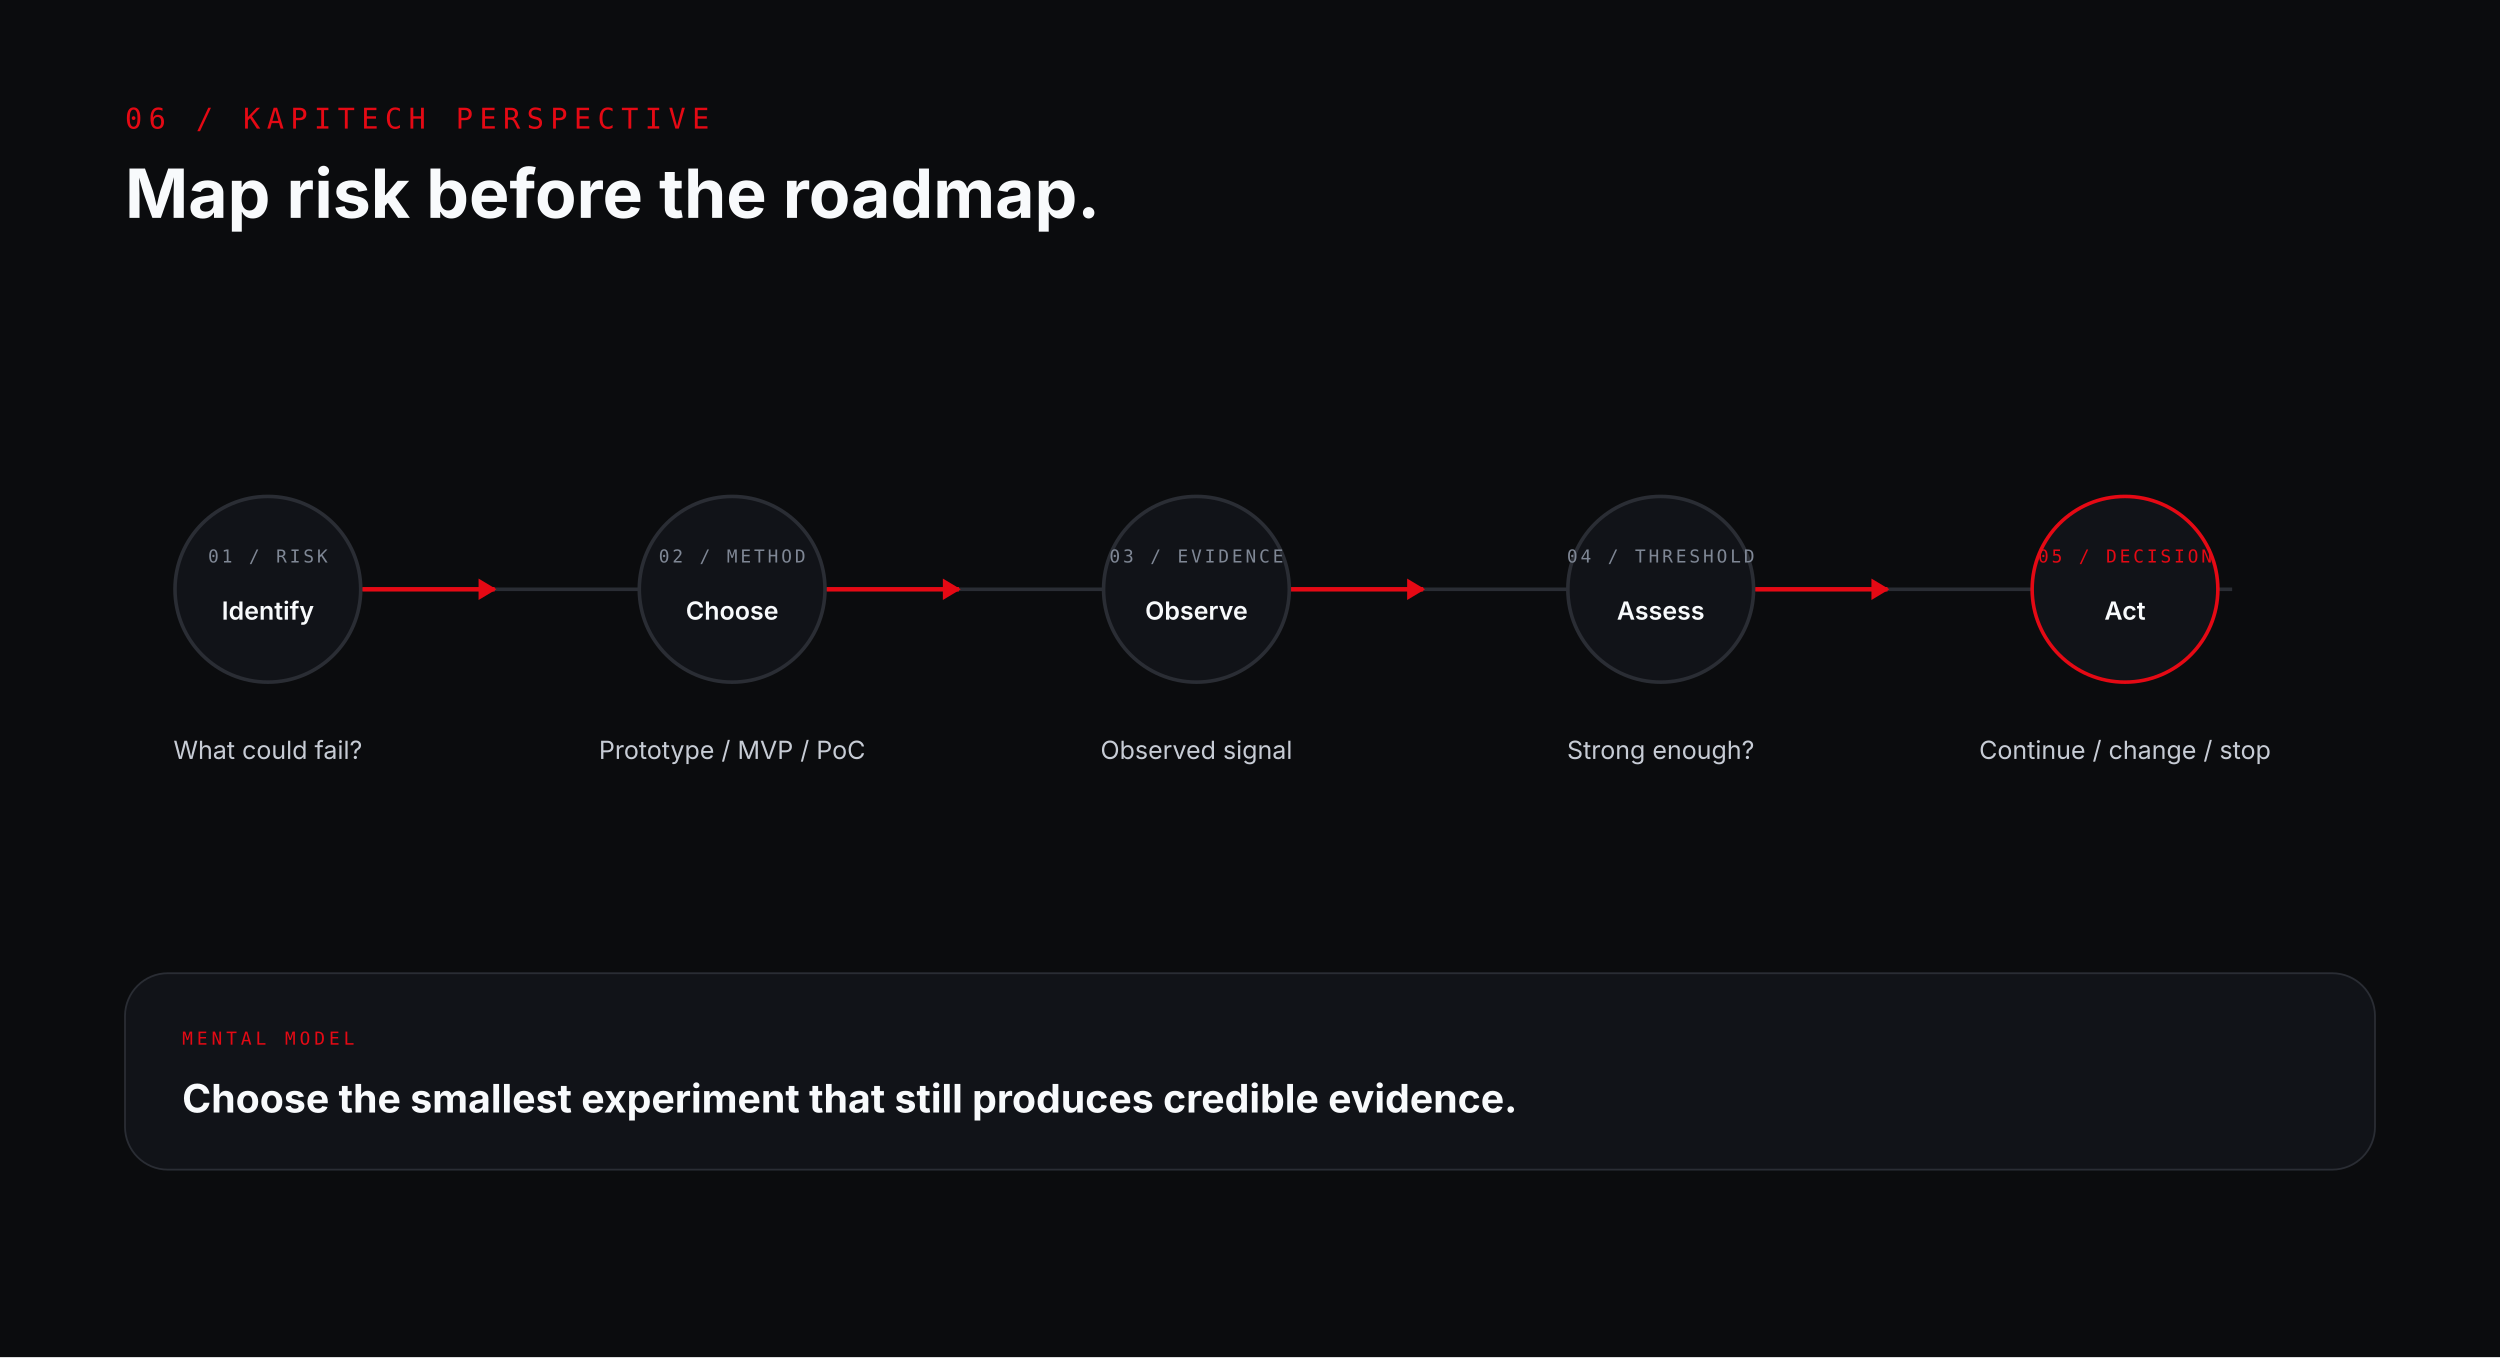
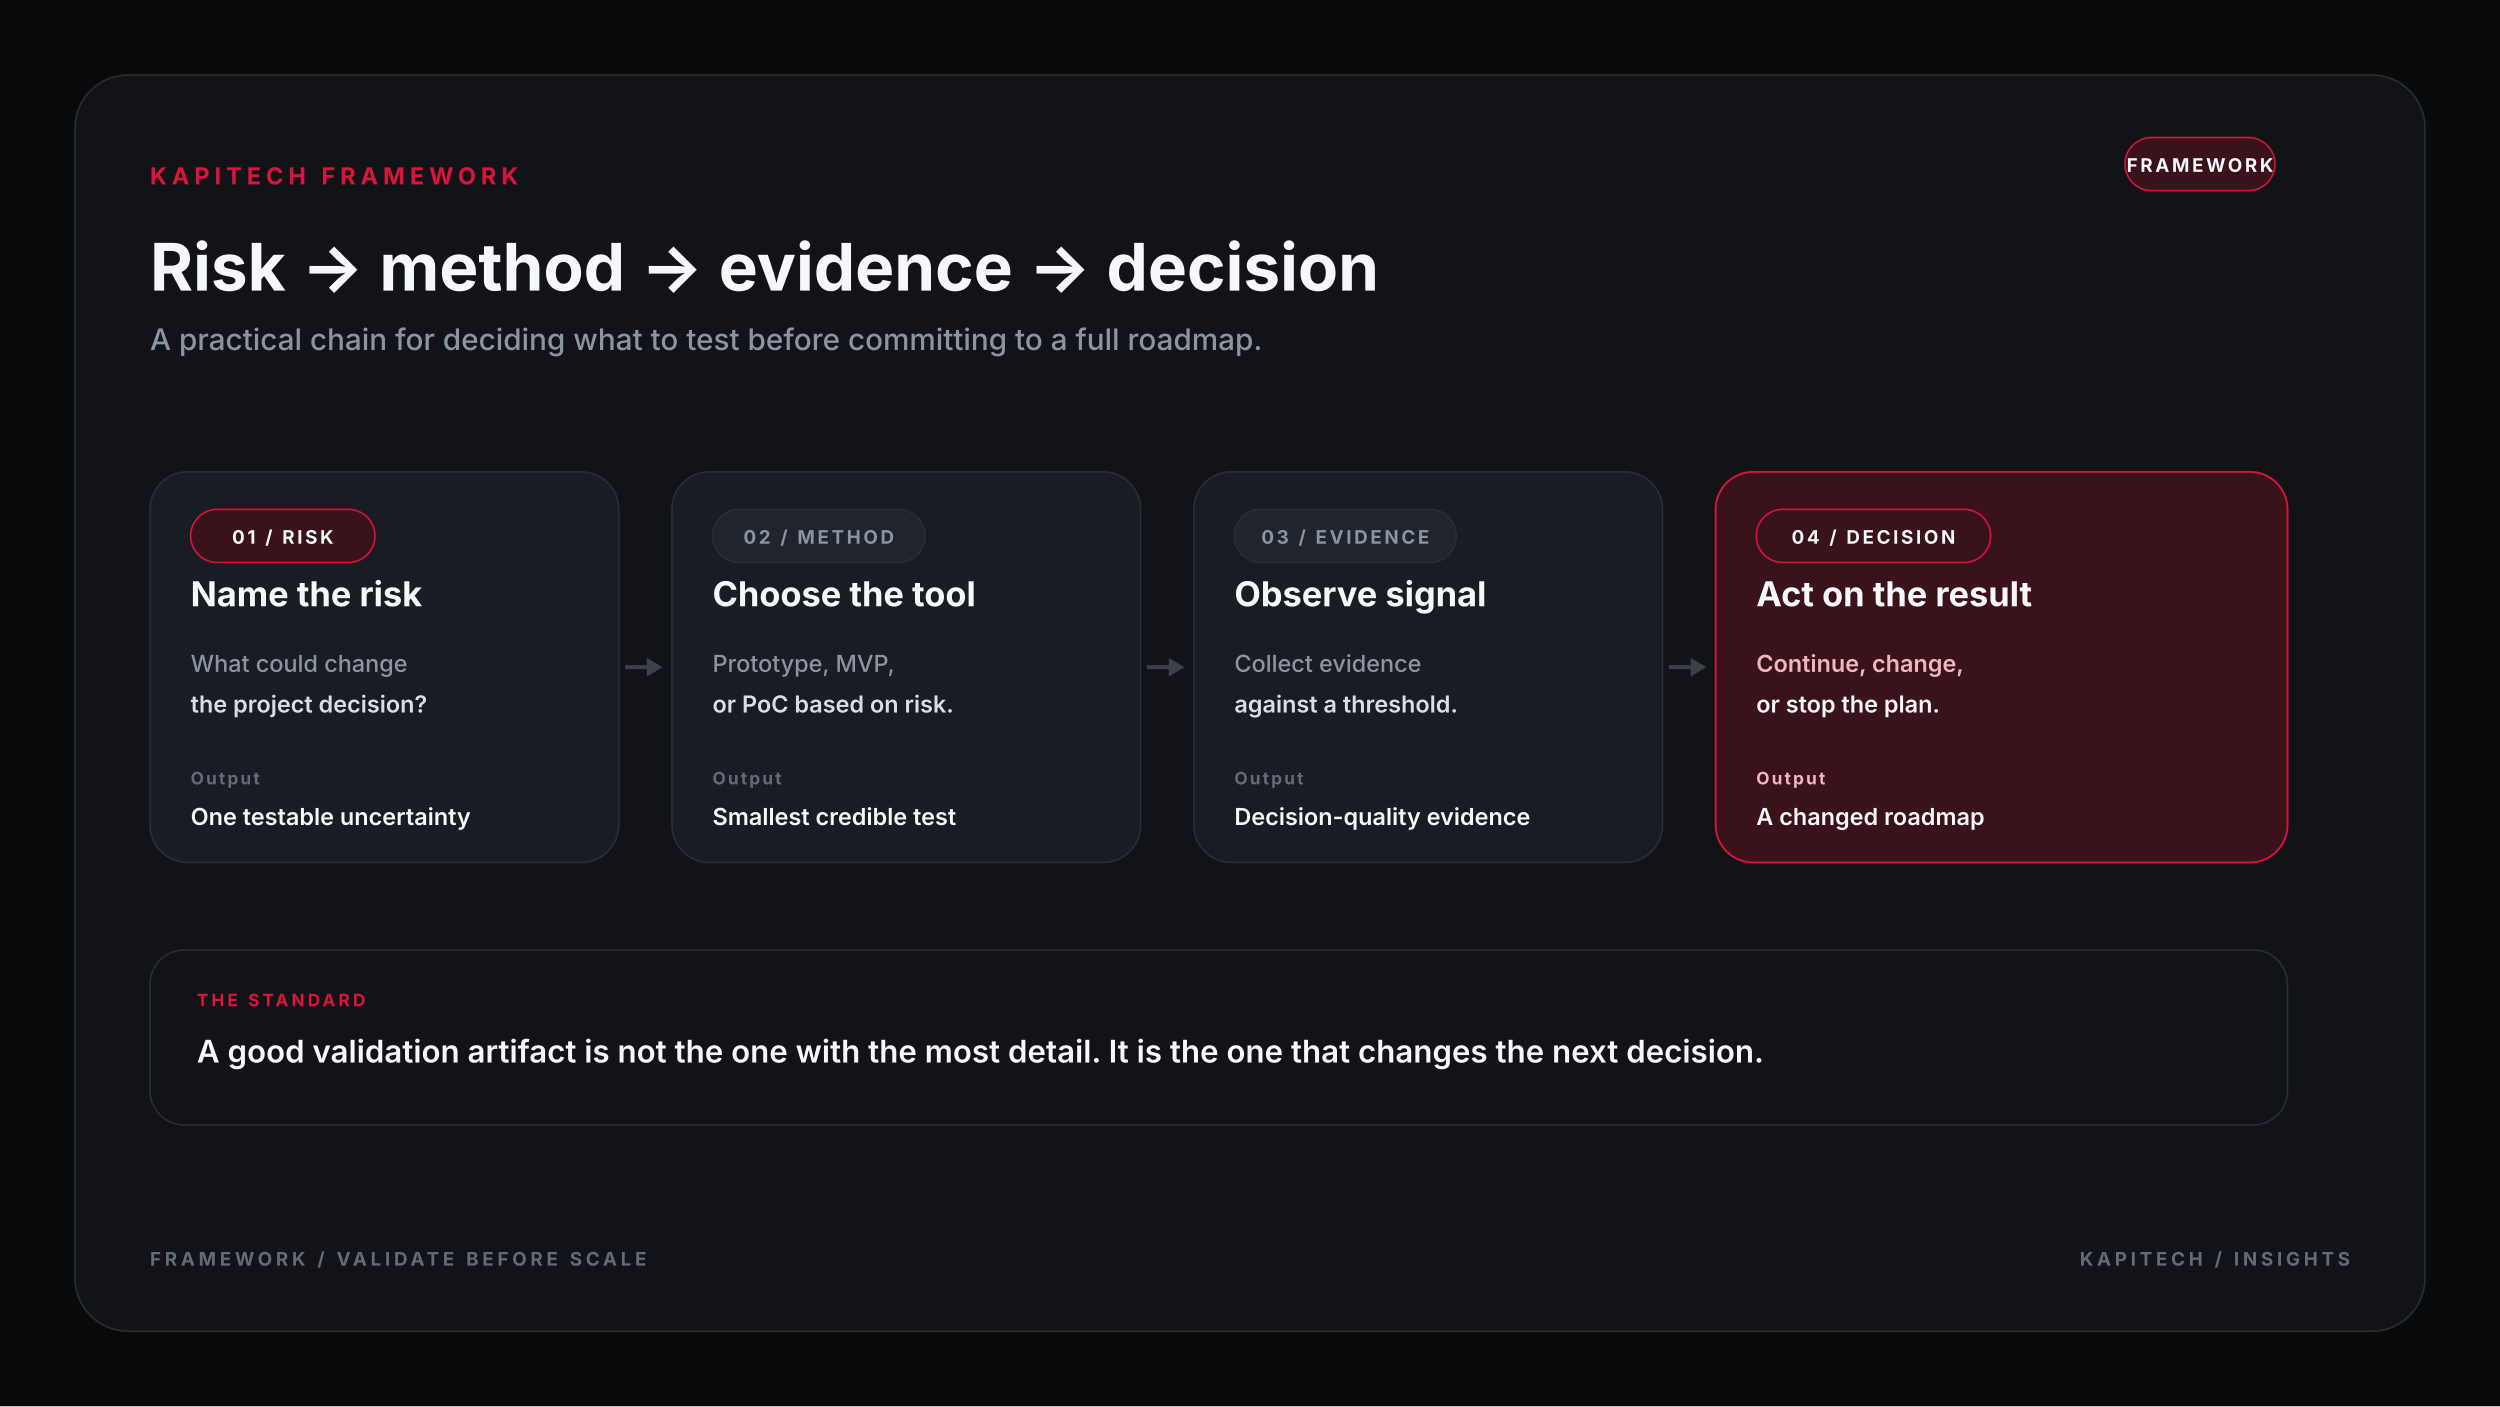
- <svg xmlns="http://www.w3.org/2000/svg" viewBox="0 0 1400 760" role="img" aria-labelledby="title desc">
-   <defs>
-     <linearGradient id="fade" x1="0" y1="0" x2="1" y2="1">
-       <stop offset="0" stop-color="#171A20" />
-       <stop offset="1" stop-color="#0F1116" />
-     </linearGradient>
-   </defs>
-   <rect width="1400" height="760" fill="#0B0C0E" />
-   <style>text{font-family:Inter,Arial,sans-serif}.mono{font-family:ui-monospace,SFMono-Regular,Menlo,Monaco,Consolas,monospace}</style>
-   <text x="70" y="72" font-size="16" letter-spacing="3.6" fill="#E50914" class="mono">06 / KAPITECH PERSPECTIVE</text>
-   <text x="70" y="122" font-size="38" font-weight="700" fill="#F8FAFC">Map risk before the roadmap.</text>
-   <line x1="150" y1="330" x2="1250" y2="330" stroke="#2A2D34" stroke-width="2" />
-   <circle cx="150" cy="330" r="52" fill="#111318" stroke="#2A2D34" stroke-width="2" />
-   <text x="150" y="315" text-anchor="middle" font-size="10" letter-spacing="1.6" fill="#7F8795" class="mono">01 / RISK</text>
-   <text x="150" y="347" text-anchor="middle" font-size="14" font-weight="600" fill="#F8FAFC">Identify</text>
-   <text x="150" y="425" text-anchor="middle" font-size="14" fill="#C7CCD5">What could fail?</text>
-   <path d="M203 330 H277" stroke="#E50914" stroke-width="2.5" fill="none" />
-   <path d="M268 324 l10 6 -10 6" fill="#E50914" />
-   <circle cx="410" cy="330" r="52" fill="#111318" stroke="#2A2D34" stroke-width="2" />
-   <text x="410" y="315" text-anchor="middle" font-size="10" letter-spacing="1.6" fill="#7F8795" class="mono">02 / METHOD</text>
-   <text x="410" y="347" text-anchor="middle" font-size="14" font-weight="600" fill="#F8FAFC">Choose</text>
-   <text x="410" y="425" text-anchor="middle" font-size="14" fill="#C7CCD5">Prototype / MVP / PoC</text>
-   <path d="M463 330 H537" stroke="#E50914" stroke-width="2.5" fill="none" />
-   <path d="M528 324 l10 6 -10 6" fill="#E50914" />
-   <circle cx="670" cy="330" r="52" fill="#111318" stroke="#2A2D34" stroke-width="2" />
-   <text x="670" y="315" text-anchor="middle" font-size="10" letter-spacing="1.6" fill="#7F8795" class="mono">03 / EVIDENCE</text>
-   <text x="670" y="347" text-anchor="middle" font-size="14" font-weight="600" fill="#F8FAFC">Observe</text>
-   <text x="670" y="425" text-anchor="middle" font-size="14" fill="#C7CCD5">Observed signal</text>
-   <path d="M723 330 H797" stroke="#E50914" stroke-width="2.5" fill="none" />
-   <path d="M788 324 l10 6 -10 6" fill="#E50914" />
-   <circle cx="930" cy="330" r="52" fill="#111318" stroke="#2A2D34" stroke-width="2" />
-   <text x="930" y="315" text-anchor="middle" font-size="10" letter-spacing="1.6" fill="#7F8795" class="mono">04 / THRESHOLD</text>
-   <text x="930" y="347" text-anchor="middle" font-size="14" font-weight="600" fill="#F8FAFC">Assess</text>
-   <text x="930" y="425" text-anchor="middle" font-size="14" fill="#C7CCD5">Strong enough?</text>
-   <path d="M983 330 H1057" stroke="#E50914" stroke-width="2.5" fill="none" />
-   <path d="M1048 324 l10 6 -10 6" fill="#E50914" />
-   <circle cx="1190" cy="330" r="52" fill="#111318" stroke="#E50914" stroke-width="2" />
-   <text x="1190" y="315" text-anchor="middle" font-size="10" letter-spacing="1.6" fill="#E50914" class="mono">05 / DECISION</text>
-   <text x="1190" y="347" text-anchor="middle" font-size="14" font-weight="600" fill="#F8FAFC">Act</text>
-   <text x="1190" y="425" text-anchor="middle" font-size="14" fill="#C7CCD5">Continue / change / stop</text>
-   <rect x="70" y="545" width="1260" height="110" rx="24" fill="#111318" stroke="#2A2D34" />
-   <text x="102" y="585" font-size="10" letter-spacing="2.2" fill="#E50914" class="mono">MENTAL MODEL</text>
-   <text x="102" y="623" font-size="22" font-weight="700" fill="#F8FAFC">Choose the smallest experiment that still produces credible evidence.</text>
+ <svg xmlns="http://www.w3.org/2000/svg" viewBox="0 0 1600 900" role="img" aria-labelledby="title desc">
+   <rect width="1600" height="900" fill="#090A0C" />
+   <rect x="48" y="48" width="1504" height="804" rx="34" fill="#111318" stroke="#292E36" />
+   <text x="96" y="118" fill="#DC143C" font-family="Inter,Arial,sans-serif" font-size="15" font-weight="700" text-anchor="start" letter-spacing="3.2">KAPITECH FRAMEWORK</text>
+   <text x="96" y="186" fill="#F5F7FA" font-family="Inter,Arial,sans-serif" font-size="42" font-weight="700" text-anchor="start">Risk → method → evidence → decision</text>
+   <text x="96" y="224" fill="#8B94A1" font-family="Inter,Arial,sans-serif" font-size="19" font-weight="500" text-anchor="start">A practical chain for deciding what to test before committing to a full roadmap.</text>
+   <rect x="1360" y="88" width="96" height="34" rx="17" fill="#3A121A" stroke="#DC143C" stroke-width="1" />
+   <text x="1408" y="110" fill="#F5F7FA" font-family="Inter,Arial,sans-serif" font-size="12" font-weight="700" text-anchor="middle" letter-spacing="1.7">FRAMEWORK</text>
+   <rect x="96" y="302" width="300" height="250" rx="24" fill="#191C22" stroke="#292E36" stroke-width="1" />
+   <rect x="122" y="326" width="118" height="34" rx="17" fill="#3A121A" stroke="#DC143C" stroke-width="1" />
+   <text x="181" y="348" fill="#F5F7FA" font-family="Inter,Arial,sans-serif" font-size="12" font-weight="700" text-anchor="middle" letter-spacing="1.7">01 / RISK</text>
+   <text x="122" y="388" fill="#F5F7FA" font-family="Inter,Arial,sans-serif" font-size="22" font-weight="700" text-anchor="start">Name the risk</text>
+   <text x="122" y="430" fill="#8B94A1" font-family="Inter,Arial,sans-serif" font-size="15" font-weight="500" text-anchor="start">What could change</text>
+   <text x="122" y="456" fill="#D9DEE6" font-family="Inter,Arial,sans-serif" font-size="15" font-weight="600" text-anchor="start">the project decision?</text>
+   <text x="122" y="502" fill="#626B78" font-family="Inter,Arial,sans-serif" font-size="11" font-weight="700" text-anchor="start" letter-spacing="1.4">Output</text>
+   <text x="122" y="528" fill="#F5F7FA" font-family="Inter,Arial,sans-serif" font-size="15" font-weight="600" text-anchor="start">One testable uncertainty</text>
+   <rect x="430" y="302" width="300" height="250" rx="24" fill="#191C22" stroke="#292E36" stroke-width="1" />
+   <rect x="456" y="326" width="136" height="34" rx="17" fill="#20252D" stroke="#292E36" stroke-width="1" />
+   <text x="524" y="348" fill="#8B94A1" font-family="Inter,Arial,sans-serif" font-size="12" font-weight="700" text-anchor="middle" letter-spacing="1.7">02 / METHOD</text>
+   <text x="456" y="388" fill="#F5F7FA" font-family="Inter,Arial,sans-serif" font-size="22" font-weight="700" text-anchor="start">Choose the tool</text>
+   <text x="456" y="430" fill="#8B94A1" font-family="Inter,Arial,sans-serif" font-size="15" font-weight="500" text-anchor="start">Prototype, MVP,</text>
+   <text x="456" y="456" fill="#D9DEE6" font-family="Inter,Arial,sans-serif" font-size="15" font-weight="600" text-anchor="start">or PoC based on risk.</text>
+   <text x="456" y="502" fill="#626B78" font-family="Inter,Arial,sans-serif" font-size="11" font-weight="700" text-anchor="start" letter-spacing="1.4">Output</text>
+   <text x="456" y="528" fill="#F5F7FA" font-family="Inter,Arial,sans-serif" font-size="15" font-weight="600" text-anchor="start">Smallest credible test</text>
+   <rect x="764" y="302" width="300" height="250" rx="24" fill="#191C22" stroke="#292E36" stroke-width="1" />
+   <rect x="790" y="326" width="142" height="34" rx="17" fill="#20252D" stroke="#292E36" stroke-width="1" />
+   <text x="861" y="348" fill="#8B94A1" font-family="Inter,Arial,sans-serif" font-size="12" font-weight="700" text-anchor="middle" letter-spacing="1.7">03 / EVIDENCE</text>
+   <text x="790" y="388" fill="#F5F7FA" font-family="Inter,Arial,sans-serif" font-size="22" font-weight="700" text-anchor="start">Observe signal</text>
+   <text x="790" y="430" fill="#8B94A1" font-family="Inter,Arial,sans-serif" font-size="15" font-weight="500" text-anchor="start">Collect evidence</text>
+   <text x="790" y="456" fill="#D9DEE6" font-family="Inter,Arial,sans-serif" font-size="15" font-weight="600" text-anchor="start">against a threshold.</text>
+   <text x="790" y="502" fill="#626B78" font-family="Inter,Arial,sans-serif" font-size="11" font-weight="700" text-anchor="start" letter-spacing="1.4">Output</text>
+   <text x="790" y="528" fill="#F5F7FA" font-family="Inter,Arial,sans-serif" font-size="15" font-weight="600" text-anchor="start">Decision-quality evidence</text>
+   <rect x="1098" y="302" width="366" height="250" rx="24" fill="#3A121A" stroke="#DC143C" stroke-width="1.2" />
+   <rect x="1124" y="326" width="150" height="34" rx="17" fill="#3A121A" stroke="#DC143C" stroke-width="1" />
+   <text x="1199" y="348" fill="#F5F7FA" font-family="Inter,Arial,sans-serif" font-size="12" font-weight="700" text-anchor="middle" letter-spacing="1.7">04 / DECISION</text>
+   <text x="1124" y="388" fill="#F5F7FA" font-family="Inter,Arial,sans-serif" font-size="22" font-weight="700" text-anchor="start">Act on the result</text>
+   <text x="1124" y="430" fill="#F0B6C0" font-family="Inter,Arial,sans-serif" font-size="15" font-weight="600" text-anchor="start">Continue, change,</text>
+   <text x="1124" y="456" fill="#F5F7FA" font-family="Inter,Arial,sans-serif" font-size="15" font-weight="600" text-anchor="start">or stop the plan.</text>
+   <text x="1124" y="502" fill="#F0B6C0" font-family="Inter,Arial,sans-serif" font-size="11" font-weight="700" text-anchor="start" letter-spacing="1.4">Output</text>
+   <text x="1124" y="528" fill="#F5F7FA" font-family="Inter,Arial,sans-serif" font-size="15" font-weight="600" text-anchor="start">A changed roadmap</text>
+   <path d="M400 427H416" fill="none" stroke="#3B414B" stroke-width="2.5" />
+   <path d="M414 421l10 6 -10 6z" fill="#3B414B" />
+   <path d="M734 427H750" fill="none" stroke="#3B414B" stroke-width="2.5" />
+   <path d="M748 421l10 6 -10 6z" fill="#3B414B" />
+   <path d="M1068 427H1084" fill="none" stroke="#3B414B" stroke-width="2.5" />
+   <path d="M1082 421l10 6 -10 6z" fill="#3B414B" />
+   <rect x="96" y="608" width="1368" height="112" rx="22" fill="#111318" stroke="#292E36" stroke-width="1" />
+   <text x="126" y="644" fill="#DC143C" font-family="Inter,Arial,sans-serif" font-size="11" font-weight="700" text-anchor="start" letter-spacing="2">THE STANDARD</text>
+   <text x="126" y="680" fill="#F5F7FA" font-family="Inter,Arial,sans-serif" font-size="20" font-weight="600" text-anchor="start">A good validation artifact is not the one with the most detail. It is the one that changes the next decision.</text>
+   <text x="96" y="810" fill="#626B78" font-family="Inter,Arial,sans-serif" font-size="12" font-weight="700" text-anchor="start" letter-spacing="2.4">FRAMEWORK / VALIDATE BEFORE SCALE</text>
+   <text x="1504" y="810" fill="#626B78" font-family="Inter,Arial,sans-serif" font-size="12" font-weight="700" text-anchor="end" letter-spacing="2.4">KAPITECH / INSIGHTS</text>
</svg>
